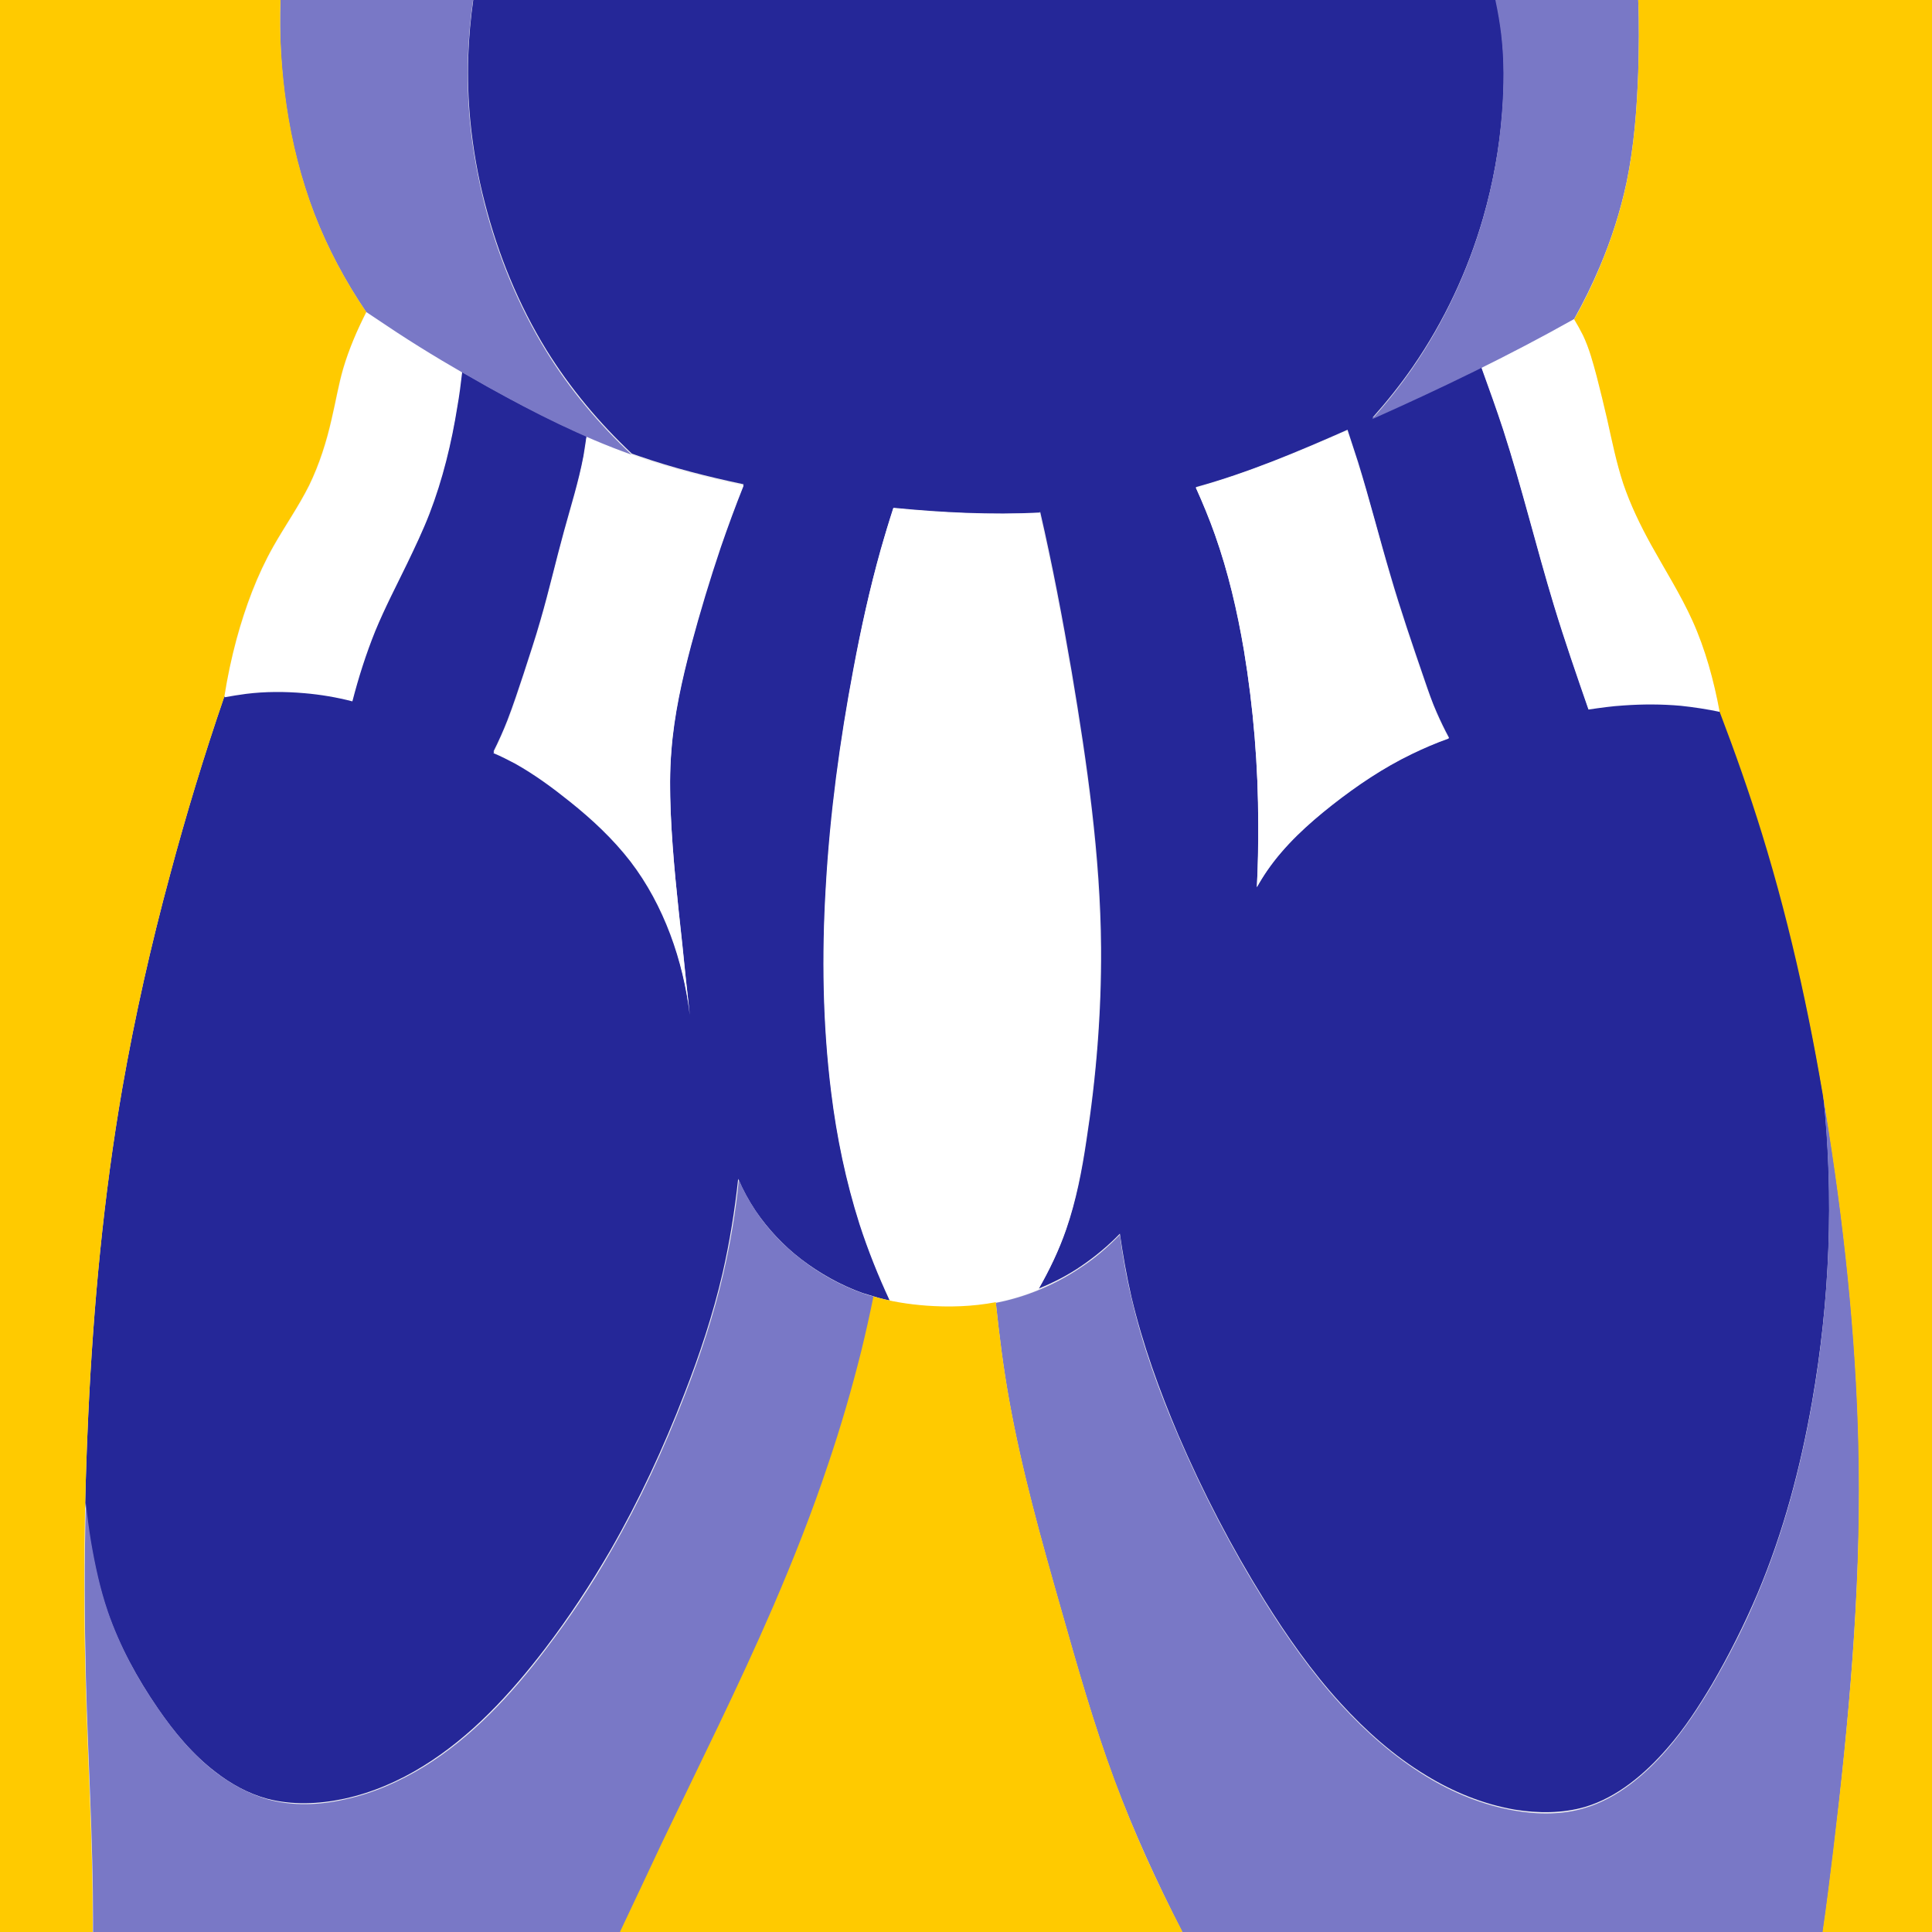
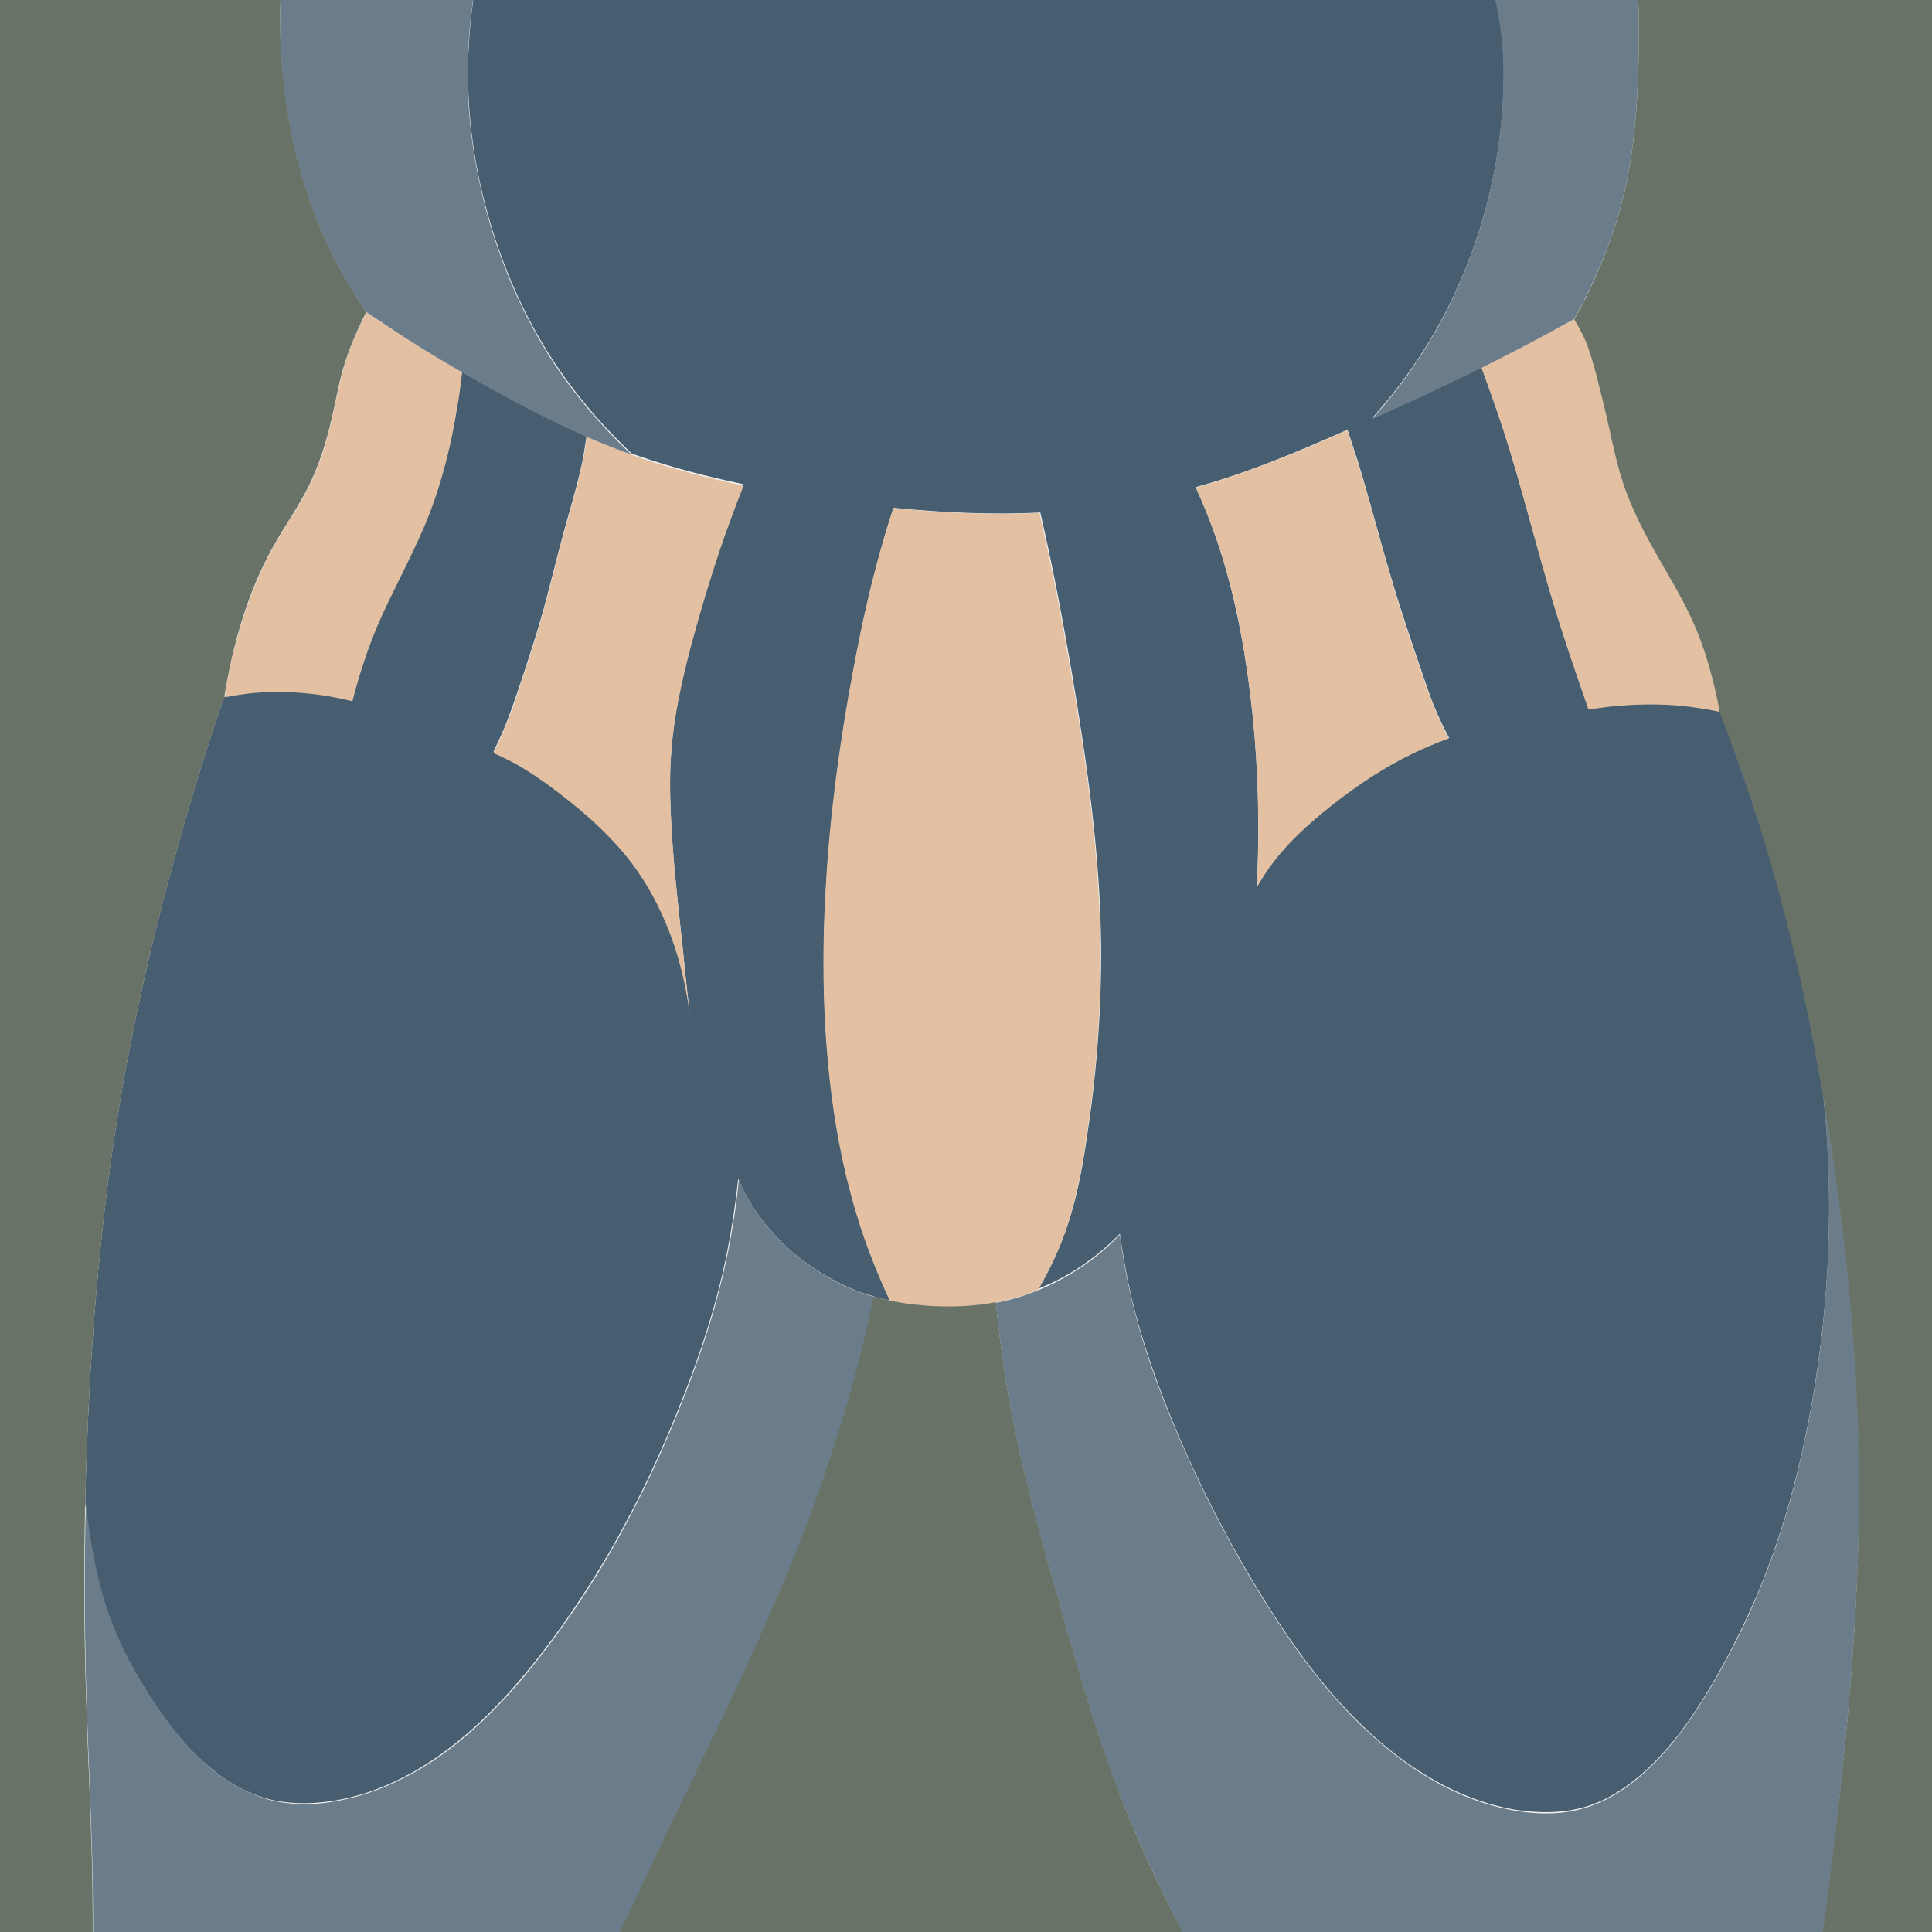
- <svg xmlns="http://www.w3.org/2000/svg" id="Calque_1" version="1.1" viewBox="0 0 566.9 566.9">
-   <defs>
-     <style>
-       .st0 {
-         fill: #252798;
-       }
- 
-       .st1 {
-         fill: #fff;
-       }
- 
-       .st2 {
-         fill: #ffca00;
-       }
- 
-       .st3 {
-         fill: #7978c6;
-       }
-     </style>
-   </defs>
-   <path class="st0" d="M305.1,150.4c-14.3.7-28.6,0-42.9-1.4-1.3,4-2.6,8.1-3.7,12.2-3.3,11.5-5.8,23.2-8,35-4,21.1-6.8,42.5-8.1,64-1.2,20.1-.9,40.3,1.6,60.3,1.6,13.1,4.3,26.1,8.3,38.6,2.5,7.7,5.5,15.2,8.9,22.5-1.6-.3-3.2-.7-4.8-1.2-1.1-.3-2.2-.7-3.3-1-6.4-2.3-12.5-5.7-18-9.9-5.2-4-9.7-8.8-13.4-14.2-2-3-3.7-6.1-5.1-9.4-1,9.3-2.5,18.6-4.6,27.8-2.8,12-6.7,23.8-11.2,35.3-6.1,15.8-13.3,31.3-21.7,45.9-5.8,10-12.1,19.6-19.2,28.9-10.1,13.2-21.6,25.7-35.7,34.4-7.1,4.4-14.9,7.8-23.2,9.6-7.5,1.6-15.3,1.9-22.6,0-5.5-1.5-10.6-4.3-15.1-7.8-6.7-5.1-12.2-11.7-17-18.7-6.1-8.9-11.3-18.4-14.8-28.5-2.3-6.7-3.8-13.7-5-20.7-.6-3.7-1.2-7.5-1.5-11.2.2-8.6.5-17.2.9-25.8,1.5-32.1,4.5-64.3,10-95.9,3.7-21.1,8.4-41.9,14-62.6,4.7-17.6,10-35,15.9-52.2,2.1-.4,4.2-.8,6.3-1,5.7-.7,11.4-.7,17.1-.2,4.8.4,9.5,1.2,14.1,2.4,1.8-7,4-13.9,6.7-20.6,2.8-6.8,6.1-13.3,9.4-19.9,2.3-4.7,4.6-9.5,6.5-14.5,3.9-10.1,6.5-20.7,8.2-31.5.5-3.3,1-6.7,1.4-10,2.6,1.5,5.1,2.9,7.7,4.4,9.4,5.2,19,10.2,28.9,14.5-.3,1.9-.6,3.9-.9,5.8-1.4,7.4-3.7,14.7-5.7,22-2.4,8.7-4.4,17.5-6.9,26.1-1.5,5.3-3.3,10.6-5,15.9-1.5,4.5-3,9.1-4.7,13.5-1.2,3.1-2.6,6.2-4.1,9.2,2.2.9,4.3,2,6.4,3.1,5.7,3.1,11,7,16.1,11.2,6.5,5.3,12.6,10.9,17.7,17.5,9.8,12.8,15.5,29.2,17.4,45.3-.8-6.9-1.5-13.8-2.2-20.7-1.4-12.9-2.9-25.7-3.4-38.7-.3-6.1-.3-12.2.2-18.2.8-10.5,3.1-20.8,5.8-31,2.6-9.7,5.4-19.3,8.7-28.8,2.1-6.1,4.3-12.1,6.7-18.1-10.4-2.2-20.7-4.8-30.8-8.3-.7-.2-1.3-.5-2-.7-9.6-9-18.1-19.2-25-30.3-8.2-13.3-14.2-28-18.1-43.1-2.1-8-3.5-16.1-4.3-24.2-.6-6.3-.8-12.6-.6-19,.2-5.6.7-11.2,1.5-16.8h300c.7,3.3,1.3,6.7,1.7,10.1.9,7.6.8,15.4.2,23.1-.8,10.5-2.7,20.9-5.6,31-4.5,15.6-11.5,30.5-20.7,43.8-3.6,5.2-7.6,10.2-11.8,14.9,10.8-4.8,21.5-9.8,32-15,2.2,6.1,4.4,12.1,6.4,18.3,5.5,17,9.7,34.5,14.9,51.6,3.1,10.2,6.6,20.3,10.1,30.4,3.4-.6,6.8-1,10.3-1.2,5.6-.4,11.2-.4,16.8.1,3.9.4,7.7,1,11.5,1.8,4.5,11.7,8.7,23.6,12.4,35.7,7.8,25.2,13.5,51,17.9,77,3.2,29.9,1.9,60.4-3.3,90.1-3.4,19.3-8.4,38.2-16,56.2-3.9,9.2-8.4,18.1-13.4,26.7-3.9,6.5-8,12.9-13.1,18.7-6.6,7.6-14.7,14.4-24.1,17.2-6.6,1.9-13.7,1.9-20.6.8-9.3-1.6-18.1-5.2-26.1-10.1-9.4-5.7-17.6-13-25-21.1-8.5-9.3-15.7-19.6-22.4-30.3-9.6-15.4-18-31.6-25.2-48.3-5.6-13.2-10.5-26.7-13.8-40.6-1.4-6.1-2.5-12.3-3.4-18.6-3.4,3.5-7.1,6.6-11.2,9.4-3.9,2.7-8.2,4.9-12.6,6.7,3.2-5.6,6-11.4,8.1-17.5,2.9-8.4,4.6-17.2,5.9-26,2.9-18.7,4.4-37.6,4.3-56.4-.2-27.1-4.1-54.1-8.6-80.9-2.7-15.8-5.7-31.6-9.3-47.2ZM350.9,143.1c2.1,4.5,4,9.1,5.6,13.8,3.9,11,6.5,22.4,8.5,33.9,2.8,16.9,4.2,34,4.2,51.1,0,6.2-.1,12.3-.4,18.4,1-1.7,2-3.4,3.1-5,5.1-7.4,11.9-13.6,19-19.2,7.3-5.8,15.1-10.9,23.4-15,3.5-1.7,7.2-3.2,10.9-4.6-1.3-2.4-2.5-4.9-3.6-7.4-1.4-3.1-2.5-6.4-3.6-9.6-3.5-10.2-7-20.4-10-30.7-3.3-11.1-6.1-22.2-9.5-33.2-1-3.2-2.1-6.3-3.1-9.5-14.5,6.4-29.1,12.6-44.4,16.8Z" />
-   <path class="st1" d="M304.8,378.4c-4.1,1.7-8.3,2.9-12.6,3.8-6.7,1.3-13.6,1.6-20.5,1-3.6-.3-7.1-.8-10.6-1.5-3.4-7.3-6.4-14.8-8.9-22.5-4-12.6-6.7-25.6-8.3-38.6-2.5-20-2.8-40.2-1.6-60.3,1.2-21.5,4.1-42.8,8.1-64,2.2-11.8,4.8-23.5,8-35,1.2-4.1,2.4-8.2,3.7-12.2,14.2,1.4,28.6,2.1,42.9,1.4,3.6,15.6,6.6,31.4,9.3,47.2,4.6,26.8,8.4,53.8,8.6,80.9.2,18.8-1.4,37.7-4.3,56.4-1.3,8.8-3,17.6-5.9,26-2.1,6.1-4.9,11.9-8.1,17.5Z" />
-   <path class="st1" d="M368.8,260.3c.3-6.1.5-12.3.4-18.4,0-17.1-1.4-34.2-4.2-51.1-1.9-11.5-4.6-22.9-8.5-33.9-1.7-4.7-3.6-9.3-5.6-13.8,15.2-4.3,29.9-10.4,44.4-16.8,1.1,3.2,2.1,6.3,3.1,9.5,3.5,11,6.3,22.2,9.5,33.2,3,10.3,6.5,20.5,10,30.7,1.1,3.2,2.3,6.4,3.6,9.6,1.1,2.5,2.3,5,3.6,7.4-3.7,1.3-7.4,2.9-10.9,4.6-8.3,4-16,9.2-23.4,15-7.1,5.6-13.9,11.8-19,19.2-1.1,1.6-2.2,3.3-3.1,5Z" />
-   <path class="st1" d="M172.2,128.2c5,2.2,10.1,4.2,15.2,6,10,3.5,20.4,6.1,30.8,8.3-2.4,6-4.6,12-6.7,18.1-3.2,9.5-6.1,19.1-8.7,28.8-2.7,10.2-5,20.5-5.8,31-.5,6-.4,12.1-.2,18.2.6,12.9,2,25.8,3.4,38.7.7,6.9,1.4,13.7,2.2,20.6-1.9-16-7.6-32.3-17.4-45.1-5.1-6.6-11.2-12.3-17.7-17.5-5.1-4.1-10.4-8-16.1-11.2-2.1-1.1-4.2-2.2-6.4-3.1,1.5-3,2.8-6.1,4.1-9.2,1.8-4.4,3.2-9,4.7-13.5,1.7-5.3,3.5-10.6,5-15.9,2.5-8.6,4.5-17.4,6.9-26.1,2-7.3,4.3-14.6,5.7-22,.4-1.9.7-3.9.9-5.8Z" />
-   <path class="st1" d="M504.7,208.9c-3.8-.8-7.7-1.4-11.5-1.8-5.6-.5-11.2-.5-16.8-.1-3.4.2-6.9.7-10.3,1.2-3.5-10.1-7-20.2-10.1-30.4-5.2-17.1-9.4-34.6-14.9-51.6-2-6.1-4.2-12.2-6.4-18.3,9.2-4.6,18.3-9.3,27.2-14.3,1,1.5,1.8,3.1,2.6,4.7,1.8,3.8,3,7.9,4,12,1.1,4.2,2.1,8.5,3.1,12.7,1.4,6.3,2.7,12.7,4.7,18.8,2.1,6.2,5,12.2,8.2,18,4.1,7.4,8.7,14.5,12.1,22.2,3.8,8.5,6.3,17.7,8,26.8Z" />
-   <path class="st1" d="M135.6,109.3c-.4,3.4-.8,6.7-1.4,10-1.7,10.7-4.3,21.4-8.2,31.5-1.9,4.9-4.2,9.7-6.5,14.5-3.2,6.6-6.6,13.1-9.4,19.9-2.7,6.7-4.9,13.6-6.7,20.6-4.6-1.2-9.4-2-14.1-2.4-5.7-.5-11.5-.5-17.1.2-2.1.3-4.2.6-6.3,1,.8-5.7,2-11.4,3.6-17,2.6-9.4,6-18.7,10.8-27.2,3.4-6,7.4-11.7,10.5-17.9,3-6.1,5.1-12.8,6.6-19.5,1.1-4.9,2-9.9,3.4-14.8,1.6-5.7,4-11.3,6.8-16.6,3,2.1,6,4.1,9,6,6.3,4.1,12.6,8,19.1,11.7Z" />
-   <path class="st3" d="M438.8,0h41.9c.3,7.1.2,14.2,0,21.2-.4,10.8-1.2,21.6-3.4,32.2-1.8,8.5-4.5,16.9-7.9,24.9-2.2,5.2-4.7,10.3-7.5,15.3-19.2,10.8-39.1,20.4-59.3,29.4,4.2-4.7,8.2-9.7,11.8-14.9,9.2-13.3,16.2-28.3,20.7-43.8,2.9-10.1,4.8-20.5,5.6-31,.6-7.7.7-15.4-.2-23.1-.4-3.4-1-6.8-1.7-10.1Z" />
-   <path class="st3" d="M328.6,362.3c.8,6.2,1.9,12.4,3.4,18.6,3.2,13.9,8.1,27.4,13.8,40.6,7.2,16.7,15.6,32.9,25.2,48.3,6.7,10.7,13.9,21,22.4,30.3,7.4,8.1,15.7,15.4,25,21.1,8,4.9,16.8,8.5,26.1,10.1,6.9,1.2,14.1,1.2,20.6-.8,9.4-2.8,17.5-9.6,24.1-17.2,5.1-5.9,9.2-12.2,13.1-18.7,5-8.6,9.6-17.5,13.4-26.7,7.6-18,12.6-36.9,16-56.2,5.2-29.7,6.4-60.2,3.3-90.1.6,3.4,1.1,6.9,1.7,10.3,5.1,32.6,8.4,65.5,8.8,98.4.4,37.4-3,74.8-7.4,112-1,8.2-2,16.4-3.2,24.6h-188c-7.4-14.5-14.2-29.3-19.9-44.5-6.1-16.5-10.9-33.4-15.7-50.3-5.8-20.3-11.5-40.6-15.2-61.3-1.7-9.4-2.9-19-3.9-28.5,8.9-1.7,17.6-5.4,25.1-10.5,4.1-2.7,7.8-5.9,11.2-9.4Z" />
-   <path class="st3" d="M82.3,0h56.5c-.8,5.6-1.3,11.2-1.5,16.8-.2,6.3,0,12.7.6,19,.8,8.2,2.3,16.3,4.3,24.2,3.9,15.1,9.9,29.8,18.1,43.1,6.9,11.2,15.5,21.4,25,30.3-14.6-5.2-28.5-12.2-42.1-19.8-9.1-5.1-18.1-10.4-26.8-16.1-3-2-6-4-9-6-6.1-9-11.3-18.7-15.2-28.8-3.9-10.2-6.6-20.8-8.2-31.7C82.5,20.8,81.9,10.4,82.3,0Z" />
-   <path class="st3" d="M216.7,346c1.4,3.3,3.1,6.4,5.1,9.4,3.6,5.4,8.2,10.2,13.4,14.2,5.4,4.2,11.5,7.6,18,9.9,1.1.4,2.2.7,3.3,1-1.1,5.4-2.3,10.7-3.6,16.1-2.8,11.2-6,22.2-9.7,33.1-4.7,14.1-10.2,28-16.1,41.7-10.2,23.6-21.7,46.5-32.8,69.7-4.1,8.6-8.2,17.2-12.2,25.9H27.3c0-1.2,0-2.3,0-3.5,0-23.8-1.5-47.6-2.1-71.3-.4-17-.5-34.1,0-51.1.4,3.8.9,7.5,1.5,11.2,1.2,7,2.7,14,5,20.7,3.5,10.1,8.6,19.6,14.8,28.5,4.8,7,10.3,13.6,17,18.7,4.5,3.4,9.6,6.2,15.1,7.8,7.3,2,15.1,1.7,22.6,0,8.3-1.8,16-5.2,23.2-9.6,14.1-8.7,25.6-21.1,35.7-34.4,7.1-9.3,13.5-18.9,19.2-28.9,8.4-14.6,15.6-30.1,21.7-45.9,4.5-11.5,8.4-23.3,11.2-35.3,2.1-9.1,3.7-18.4,4.6-27.8Z" />
-   <path class="st2" d="M107.5,91.5c-2.7,5.3-5.1,10.9-6.8,16.6-1.4,4.8-2.2,9.8-3.4,14.8-1.5,6.7-3.6,13.3-6.6,19.5-3.1,6.2-7.1,11.9-10.5,17.9-4.8,8.5-8.2,17.7-10.8,27.2-1.5,5.6-2.7,11.3-3.6,17-5.9,17.2-11.2,34.6-15.9,52.2-5.6,20.6-10.3,41.5-14,62.6-5.5,31.7-8.5,63.8-10,95.9-1.2,25.7-1.5,51.3-.8,77,.6,23.8,2.1,47.6,2.1,71.3,0,1.2,0,2.3,0,3.5H0V0h82.3c-.4,10.4.3,20.8,1.8,31.1,1.6,10.8,4.3,21.5,8.2,31.7,3.9,10.1,9.1,19.8,15.2,28.8Z" />
-   <path class="st2" d="M480.7,0h86.2v566.9h-32.1c1.2-8.2,2.2-16.4,3.2-24.6,4.5-37.2,7.9-74.6,7.4-112-.4-32.9-3.7-65.8-8.8-98.4-4.6-29.5-10.8-58.8-19.6-87.3-3.7-12-7.9-23.9-12.4-35.7-1.7-9.2-4.2-18.4-8-26.8-3.5-7.7-8-14.8-12.1-22.2-3.2-5.8-6.1-11.8-8.2-18-2-6.1-3.3-12.5-4.7-18.8-1-4.3-2-8.5-3.1-12.7-1.1-4.1-2.2-8.2-4-12-.8-1.6-1.7-3.2-2.6-4.7,2.8-4.9,5.3-10,7.5-15.3,3.4-8,6.1-16.4,7.9-24.9,2.2-10.6,3-21.4,3.4-32.2.2-7.1.3-14.2,0-21.2Z" />
-   <path class="st2" d="M346.8,566.9h-164.9c4.1-8.6,8.1-17.2,12.2-25.9,11.1-23.2,22.6-46.1,32.8-69.7,5.9-13.7,11.4-27.6,16.1-41.7,3.7-10.9,6.9-21.9,9.7-33.1,1.3-5.3,2.5-10.7,3.6-16.1,5,1.5,10.2,2.3,15.4,2.7,6.8.5,13.7.3,20.5-1,1,9.5,2.2,19.1,3.9,28.5,3.7,20.7,9.4,41,15.2,61.3,4.8,16.9,9.6,33.9,15.7,50.3,5.6,15.2,12.4,30.1,19.9,44.5Z" />
+ <svg xmlns="http://www.w3.org/2000/svg" viewBox="0 0 566.9 566.9">
+   <g id="zone-1" data-color-id="BL027">
+     <path class="st0" d="M305.1,150.4c-14.3.7-28.6,0-42.9-1.4-1.3,4-2.6,8.1-3.7,12.2-3.3,11.5-5.8,23.2-8,35-4,21.1-6.8,42.5-8.1,64-1.2,20.1-.9,40.3,1.6,60.3,1.6,13.1,4.3,26.1,8.3,38.6,2.5,7.7,5.5,15.2,8.9,22.5-1.6-.3-3.2-.7-4.8-1.2-1.1-.3-2.2-.7-3.3-1-6.4-2.3-12.5-5.7-18-9.9-5.2-4-9.7-8.8-13.4-14.2-2-3-3.7-6.1-5.1-9.4-1,9.3-2.5,18.6-4.6,27.8-2.8,12-6.7,23.8-11.2,35.3-6.1,15.8-13.3,31.3-21.7,45.9-5.8,10-12.1,19.6-19.2,28.9-10.1,13.2-21.6,25.7-35.7,34.4-7.1,4.4-14.9,7.8-23.2,9.6-7.5,1.6-15.3,1.9-22.6,0-5.5-1.5-10.6-4.3-15.1-7.8-6.7-5.1-12.2-11.7-17-18.7-6.1-8.9-11.3-18.4-14.8-28.5-2.3-6.7-3.8-13.7-5-20.7-.6-3.7-1.2-7.5-1.5-11.2.2-8.6.5-17.2.9-25.8,1.5-32.1,4.5-64.3,10-95.9,3.7-21.1,8.4-41.9,14-62.6,4.7-17.6,10-35,15.9-52.2,2.1-.4,4.2-.8,6.3-1,5.7-.7,11.4-.7,17.1-.2,4.8.4,9.5,1.2,14.1,2.4,1.8-7,4-13.9,6.7-20.6,2.8-6.8,6.1-13.3,9.4-19.9,2.3-4.7,4.6-9.5,6.5-14.5,3.9-10.1,6.5-20.7,8.2-31.5.5-3.3,1-6.7,1.4-10,2.6,1.5,5.1,2.9,7.7,4.4,9.4,5.2,19,10.2,28.9,14.5-.3,1.9-.6,3.9-.9,5.8-1.4,7.4-3.7,14.7-5.7,22-2.4,8.7-4.4,17.5-6.9,26.1-1.5,5.3-3.3,10.6-5,15.9-1.5,4.5-3,9.1-4.7,13.5-1.2,3.1-2.6,6.2-4.1,9.2,2.2.9,4.3,2,6.4,3.1,5.7,3.1,11,7,16.1,11.2,6.5,5.3,12.6,10.9,17.7,17.5,9.8,12.8,15.5,29.2,17.4,45.3-.8-6.9-1.5-13.8-2.2-20.7-1.4-12.9-2.9-25.7-3.4-38.7-.3-6.1-.3-12.2.2-18.2.8-10.5,3.1-20.8,5.8-31,2.6-9.7,5.4-19.3,8.7-28.8,2.1-6.1,4.3-12.1,6.7-18.1-10.4-2.2-20.7-4.8-30.8-8.3-.7-.2-1.3-.5-2-.7-9.6-9-18.1-19.2-25-30.3-8.2-13.3-14.2-28-18.1-43.1-2.1-8-3.5-16.1-4.3-24.2-.6-6.3-.8-12.6-.6-19,.2-5.6.7-11.2,1.5-16.8h300c.7,3.3,1.3,6.7,1.7,10.1.9,7.6.8,15.4.2,23.1-.8,10.5-2.7,20.9-5.6,31-4.5,15.6-11.5,30.5-20.7,43.8-3.6,5.2-7.6,10.2-11.8,14.9,10.8-4.8,21.5-9.8,32-15,2.2,6.1,4.4,12.1,6.4,18.3,5.5,17,9.7,34.5,14.9,51.6,3.1,10.2,6.6,20.3,10.1,30.4,3.4-.6,6.8-1,10.3-1.2,5.6-.4,11.2-.4,16.8.1,3.9.4,7.7,1,11.5,1.8,4.5,11.7,8.7,23.6,12.4,35.7,7.8,25.2,13.5,51,17.9,77,3.2,29.9,1.9,60.4-3.3,90.1-3.4,19.3-8.4,38.2-16,56.2-3.9,9.2-8.4,18.1-13.4,26.7-3.9,6.5-8,12.9-13.1,18.7-6.6,7.6-14.7,14.4-24.1,17.2-6.6,1.9-13.7,1.9-20.6.8-9.3-1.6-18.1-5.2-26.1-10.1-9.4-5.7-17.6-13-25-21.1-8.5-9.3-15.7-19.6-22.4-30.3-9.6-15.4-18-31.6-25.2-48.3-5.6-13.2-10.5-26.7-13.8-40.6-1.4-6.1-2.5-12.3-3.4-18.6-3.4,3.5-7.1,6.6-11.2,9.4-3.9,2.7-8.2,4.9-12.6,6.7,3.2-5.6,6-11.4,8.1-17.5,2.9-8.4,4.6-17.2,5.9-26,2.9-18.7,4.4-37.6,4.3-56.4-.2-27.1-4.1-54.1-8.6-80.9-2.7-15.8-5.7-31.6-9.3-47.2ZM350.9,143.1c2.1,4.5,4,9.1,5.6,13.8,3.9,11,6.5,22.4,8.5,33.9,2.8,16.9,4.2,34,4.2,51.1,0,6.2-.1,12.3-.4,18.4,1-1.7,2-3.4,3.1-5,5.1-7.4,11.9-13.6,19-19.2,7.3-5.8,15.1-10.9,23.4-15,3.5-1.7,7.2-3.2,10.9-4.6-1.3-2.4-2.5-4.9-3.6-7.4-1.4-3.1-2.5-6.4-3.6-9.6-3.5-10.2-7-20.4-10-30.7-3.3-11.1-6.1-22.2-9.5-33.2-1-3.2-2.1-6.3-3.1-9.5-14.5,6.4-29.1,12.6-44.4,16.8Z" fill="#465e70" />
+   </g>
+   <g id="zone-2" data-color-id="OR007">
+     <path class="st1" d="M304.8,378.4c-4.1,1.7-8.3,2.9-12.6,3.8-6.7,1.3-13.6,1.6-20.5,1-3.6-.3-7.1-.8-10.6-1.5-3.4-7.3-6.4-14.8-8.9-22.5-4-12.6-6.7-25.6-8.3-38.6-2.5-20-2.8-40.2-1.6-60.3,1.2-21.5,4.1-42.8,8.1-64,2.2-11.8,4.8-23.5,8-35,1.2-4.1,2.4-8.2,3.7-12.2,14.2,1.4,28.6,2.1,42.9,1.4,3.6,15.6,6.6,31.4,9.3,47.2,4.6,26.8,8.4,53.8,8.6,80.9.2,18.8-1.4,37.7-4.3,56.4-1.3,8.8-3,17.6-5.9,26-2.1,6.1-4.9,11.9-8.1,17.5Z" fill="#e3c0a1" />
+     <path class="st1" d="M368.8,260.3c.3-6.1.5-12.3.4-18.4,0-17.1-1.4-34.2-4.2-51.1-1.9-11.5-4.6-22.9-8.5-33.9-1.7-4.7-3.6-9.3-5.6-13.8,15.2-4.3,29.9-10.4,44.4-16.8,1.1,3.2,2.1,6.3,3.1,9.5,3.5,11,6.3,22.2,9.5,33.2,3,10.3,6.5,20.5,10,30.7,1.1,3.2,2.3,6.4,3.6,9.6,1.1,2.5,2.3,5,3.6,7.4-3.7,1.3-7.4,2.9-10.9,4.6-8.3,4-16,9.2-23.4,15-7.1,5.6-13.9,11.8-19,19.2-1.1,1.6-2.2,3.3-3.1,5Z" fill="#e3c0a1" />
+     <path class="st1" d="M172.2,128.2c5,2.2,10.1,4.2,15.2,6,10,3.5,20.4,6.1,30.8,8.3-2.4,6-4.6,12-6.7,18.1-3.2,9.5-6.1,19.1-8.7,28.8-2.7,10.2-5,20.5-5.8,31-.5,6-.4,12.1-.2,18.2.6,12.9,2,25.8,3.4,38.7.7,6.9,1.4,13.7,2.2,20.6-1.9-16-7.6-32.3-17.4-45.1-5.1-6.6-11.2-12.3-17.7-17.5-5.1-4.1-10.4-8-16.1-11.2-2.1-1.1-4.2-2.2-6.4-3.1,1.5-3,2.8-6.1,4.1-9.2,1.8-4.4,3.2-9,4.7-13.5,1.7-5.3,3.5-10.6,5-15.9,2.5-8.6,4.5-17.4,6.9-26.1,2-7.3,4.3-14.6,5.7-22,.4-1.9.7-3.9.9-5.8Z" fill="#e3c0a1" />
+     <path class="st1" d="M504.7,208.9c-3.8-.8-7.7-1.4-11.5-1.8-5.6-.5-11.2-.5-16.8-.1-3.4.2-6.9.7-10.3,1.2-3.5-10.1-7-20.2-10.1-30.4-5.2-17.1-9.4-34.6-14.9-51.6-2-6.1-4.2-12.2-6.4-18.3,9.2-4.6,18.3-9.3,27.2-14.3,1,1.5,1.8,3.1,2.6,4.7,1.8,3.8,3,7.9,4,12,1.1,4.2,2.1,8.5,3.1,12.7,1.4,6.3,2.7,12.7,4.7,18.8,2.1,6.2,5,12.2,8.2,18,4.1,7.4,8.7,14.5,12.1,22.2,3.8,8.5,6.3,17.7,8,26.8Z" fill="#e3c0a1" />
+     <path class="st1" d="M135.6,109.3c-.4,3.4-.8,6.7-1.4,10-1.7,10.7-4.3,21.4-8.2,31.5-1.9,4.9-4.2,9.7-6.5,14.5-3.2,6.6-6.6,13.1-9.4,19.9-2.7,6.7-4.9,13.6-6.7,20.6-4.6-1.2-9.4-2-14.1-2.4-5.7-.5-11.5-.5-17.1.2-2.1.3-4.2.6-6.3,1,.8-5.7,2-11.4,3.6-17,2.6-9.4,6-18.7,10.8-27.2,3.4-6,7.4-11.7,10.5-17.9,3-6.1,5.1-12.8,6.6-19.5,1.1-4.9,2-9.9,3.4-14.8,1.6-5.7,4-11.3,6.8-16.6,3,2.1,6,4.1,9,6,6.3,4.1,12.6,8,19.1,11.7Z" fill="#e3c0a1" />
+   </g>
+   <g id="zone-3" data-color-id="BL029">
+     <path class="st3" d="M438.8,0h41.9c.3,7.1.2,14.2,0,21.2-.4,10.8-1.2,21.6-3.4,32.2-1.8,8.5-4.5,16.9-7.9,24.9-2.2,5.2-4.7,10.3-7.5,15.3-19.2,10.8-39.1,20.4-59.3,29.4,4.2-4.7,8.2-9.7,11.8-14.9,9.2-13.3,16.2-28.3,20.7-43.8,2.9-10.1,4.8-20.5,5.6-31,.6-7.7.7-15.4-.2-23.1-.4-3.4-1-6.8-1.7-10.1Z" fill="#6b7d8b" />
+     <path class="st3" d="M328.6,362.3c.8,6.2,1.9,12.4,3.4,18.6,3.2,13.9,8.1,27.4,13.8,40.6,7.2,16.7,15.6,32.9,25.2,48.3,6.7,10.7,13.9,21,22.4,30.3,7.4,8.1,15.7,15.4,25,21.1,8,4.9,16.8,8.5,26.1,10.1,6.9,1.2,14.1,1.2,20.6-.8,9.4-2.8,17.5-9.6,24.1-17.2,5.1-5.9,9.2-12.2,13.1-18.7,5-8.6,9.6-17.5,13.4-26.7,7.6-18,12.6-36.9,16-56.2,5.2-29.7,6.4-60.2,3.3-90.1.6,3.4,1.1,6.9,1.7,10.3,5.1,32.6,8.4,65.5,8.8,98.4.4,37.4-3,74.8-7.4,112-1,8.2-2,16.4-3.2,24.6h-188c-7.4-14.5-14.2-29.3-19.9-44.5-6.1-16.5-10.9-33.4-15.7-50.3-5.8-20.3-11.5-40.6-15.2-61.3-1.7-9.4-2.9-19-3.9-28.5,8.9-1.7,17.6-5.4,25.1-10.5,4.1-2.7,7.8-5.9,11.2-9.4Z" fill="#6b7d8b" />
+     <path class="st3" d="M82.3,0h56.5c-.8,5.6-1.3,11.2-1.5,16.8-.2,6.3,0,12.7.6,19,.8,8.2,2.3,16.3,4.3,24.2,3.9,15.1,9.9,29.8,18.1,43.1,6.9,11.2,15.5,21.4,25,30.3-14.6-5.2-28.5-12.2-42.1-19.8-9.1-5.1-18.1-10.4-26.8-16.1-3-2-6-4-9-6-6.1-9-11.3-18.7-15.2-28.8-3.9-10.2-6.6-20.8-8.2-31.7C82.5,20.8,81.9,10.4,82.3,0Z" fill="#6b7d8b" />
+     <path class="st3" d="M216.7,346c1.4,3.3,3.1,6.4,5.1,9.4,3.6,5.4,8.2,10.2,13.4,14.2,5.4,4.2,11.5,7.6,18,9.9,1.1.4,2.2.7,3.3,1-1.1,5.4-2.3,10.7-3.6,16.1-2.8,11.2-6,22.2-9.7,33.1-4.7,14.1-10.2,28-16.1,41.7-10.2,23.6-21.7,46.5-32.8,69.7-4.1,8.6-8.2,17.2-12.2,25.9H27.3c0-1.2,0-2.3,0-3.5,0-23.8-1.5-47.6-2.1-71.3-.4-17-.5-34.1,0-51.1.4,3.8.9,7.5,1.5,11.2,1.2,7,2.7,14,5,20.7,3.5,10.1,8.6,19.6,14.8,28.5,4.8,7,10.3,13.6,17,18.7,4.5,3.4,9.6,6.2,15.1,7.8,7.3,2,15.1,1.7,22.6,0,8.3-1.8,16-5.2,23.2-9.6,14.1-8.7,25.6-21.1,35.7-34.4,7.1-9.3,13.5-18.9,19.2-28.9,8.4-14.6,15.6-30.1,21.7-45.9,4.5-11.5,8.4-23.3,11.2-35.3,2.1-9.1,3.7-18.4,4.6-27.8Z" fill="#6b7d8b" />
+   </g>
+   <g id="zone-4" data-color-id="GN028">
+     <path class="st2" d="M107.5,91.5c-2.7,5.3-5.1,10.9-6.8,16.6-1.4,4.8-2.2,9.8-3.4,14.8-1.5,6.7-3.6,13.3-6.6,19.5-3.1,6.2-7.1,11.9-10.5,17.9-4.8,8.5-8.2,17.7-10.8,27.2-1.5,5.6-2.7,11.3-3.6,17-5.9,17.2-11.2,34.6-15.9,52.2-5.6,20.6-10.3,41.5-14,62.6-5.5,31.7-8.5,63.8-10,95.9-1.2,25.7-1.5,51.3-.8,77,.6,23.8,2.1,47.6,2.1,71.3,0,1.2,0,2.3,0,3.5H0V0h82.3c-.4,10.4.3,20.8,1.8,31.1,1.6,10.8,4.3,21.5,8.2,31.7,3.9,10.1,9.1,19.8,15.2,28.8Z" fill="#687267" />
+     <path class="st2" d="M480.7,0h86.2v566.9h-32.1c1.2-8.2,2.2-16.4,3.2-24.6,4.5-37.2,7.9-74.6,7.4-112-.4-32.9-3.7-65.8-8.8-98.4-4.6-29.5-10.8-58.8-19.6-87.3-3.7-12-7.9-23.9-12.4-35.7-1.7-9.2-4.2-18.4-8-26.8-3.5-7.7-8-14.8-12.1-22.2-3.2-5.8-6.1-11.8-8.2-18-2-6.1-3.3-12.5-4.7-18.8-1-4.3-2-8.5-3.1-12.7-1.1-4.1-2.2-8.2-4-12-.8-1.6-1.7-3.2-2.6-4.7,2.8-4.9,5.3-10,7.5-15.3,3.4-8,6.1-16.4,7.9-24.9,2.2-10.6,3-21.4,3.4-32.2.2-7.1.3-14.2,0-21.2Z" fill="#687267" />
+     <path class="st2" d="M346.8,566.9h-164.9c4.1-8.6,8.1-17.2,12.2-25.9,11.1-23.2,22.6-46.1,32.8-69.7,5.9-13.7,11.4-27.6,16.1-41.7,3.7-10.9,6.9-21.9,9.7-33.1,1.3-5.3,2.5-10.7,3.6-16.1,5,1.5,10.2,2.3,15.4,2.7,6.8.5,13.7.3,20.5-1,1,9.5,2.2,19.1,3.9,28.5,3.7,20.7,9.4,41,15.2,61.3,4.8,16.9,9.6,33.9,15.7,50.3,5.6,15.2,12.4,30.1,19.9,44.5Z" fill="#687267" />
+   </g>
</svg>
